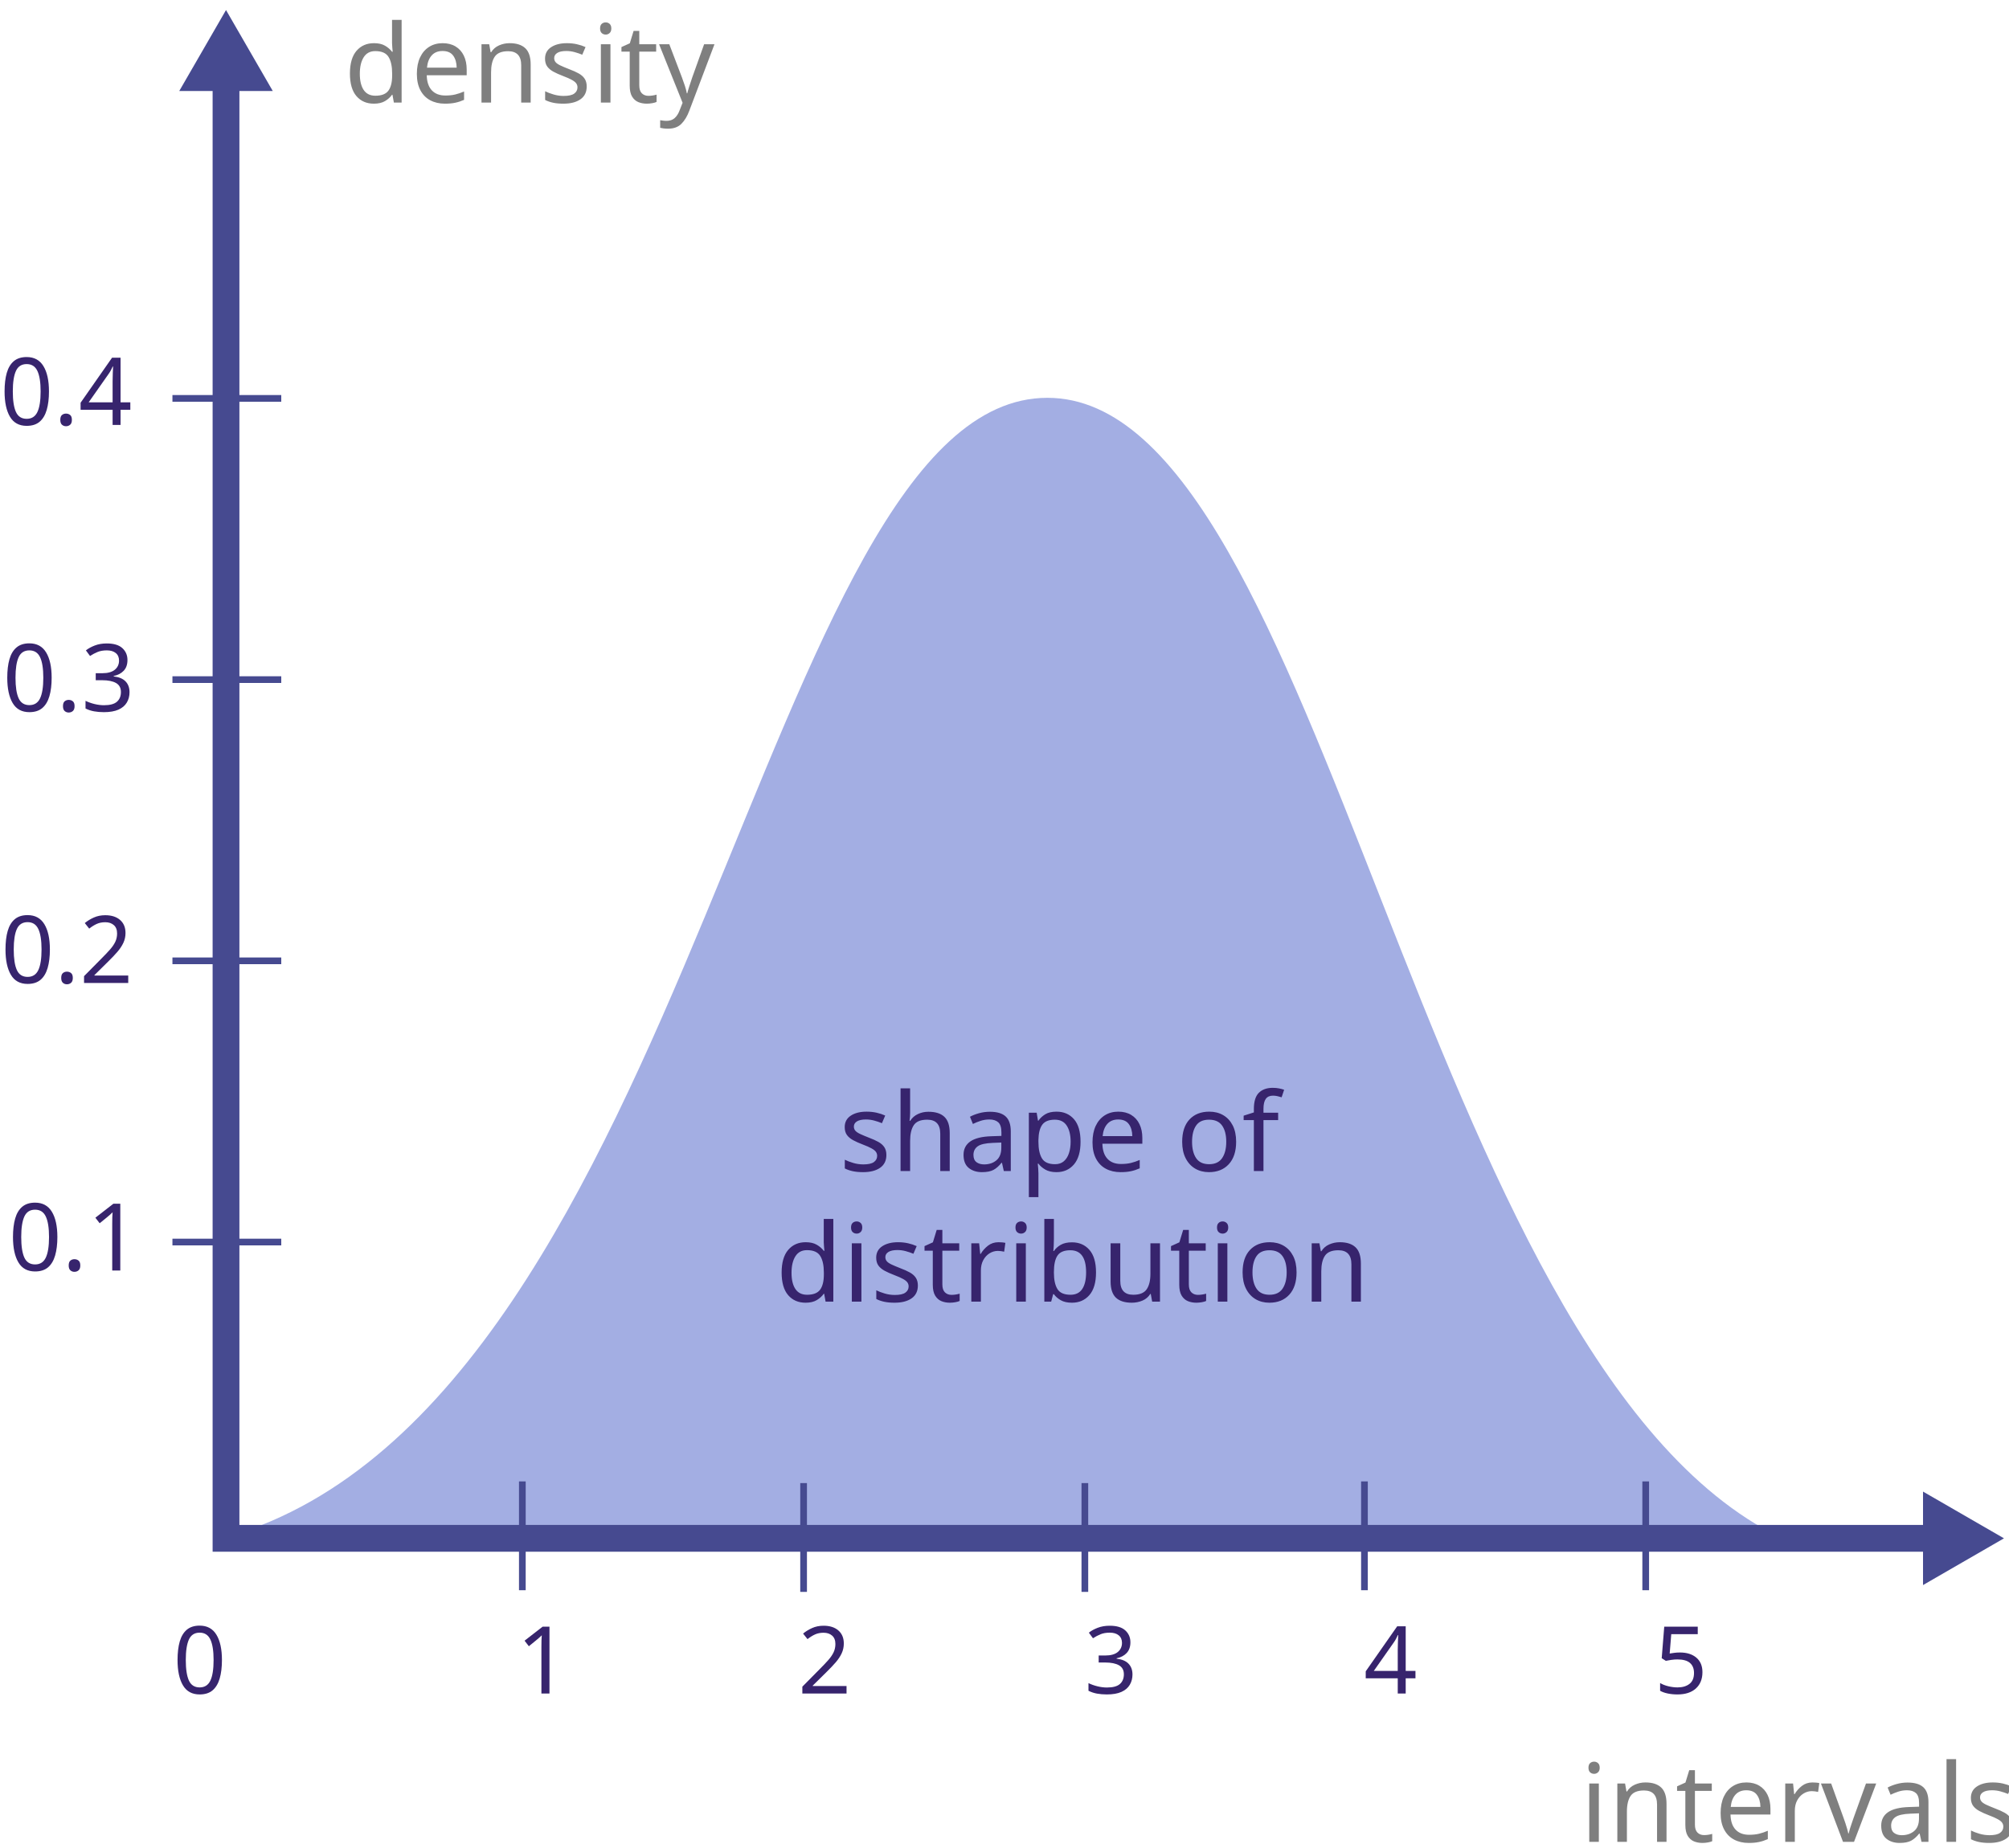
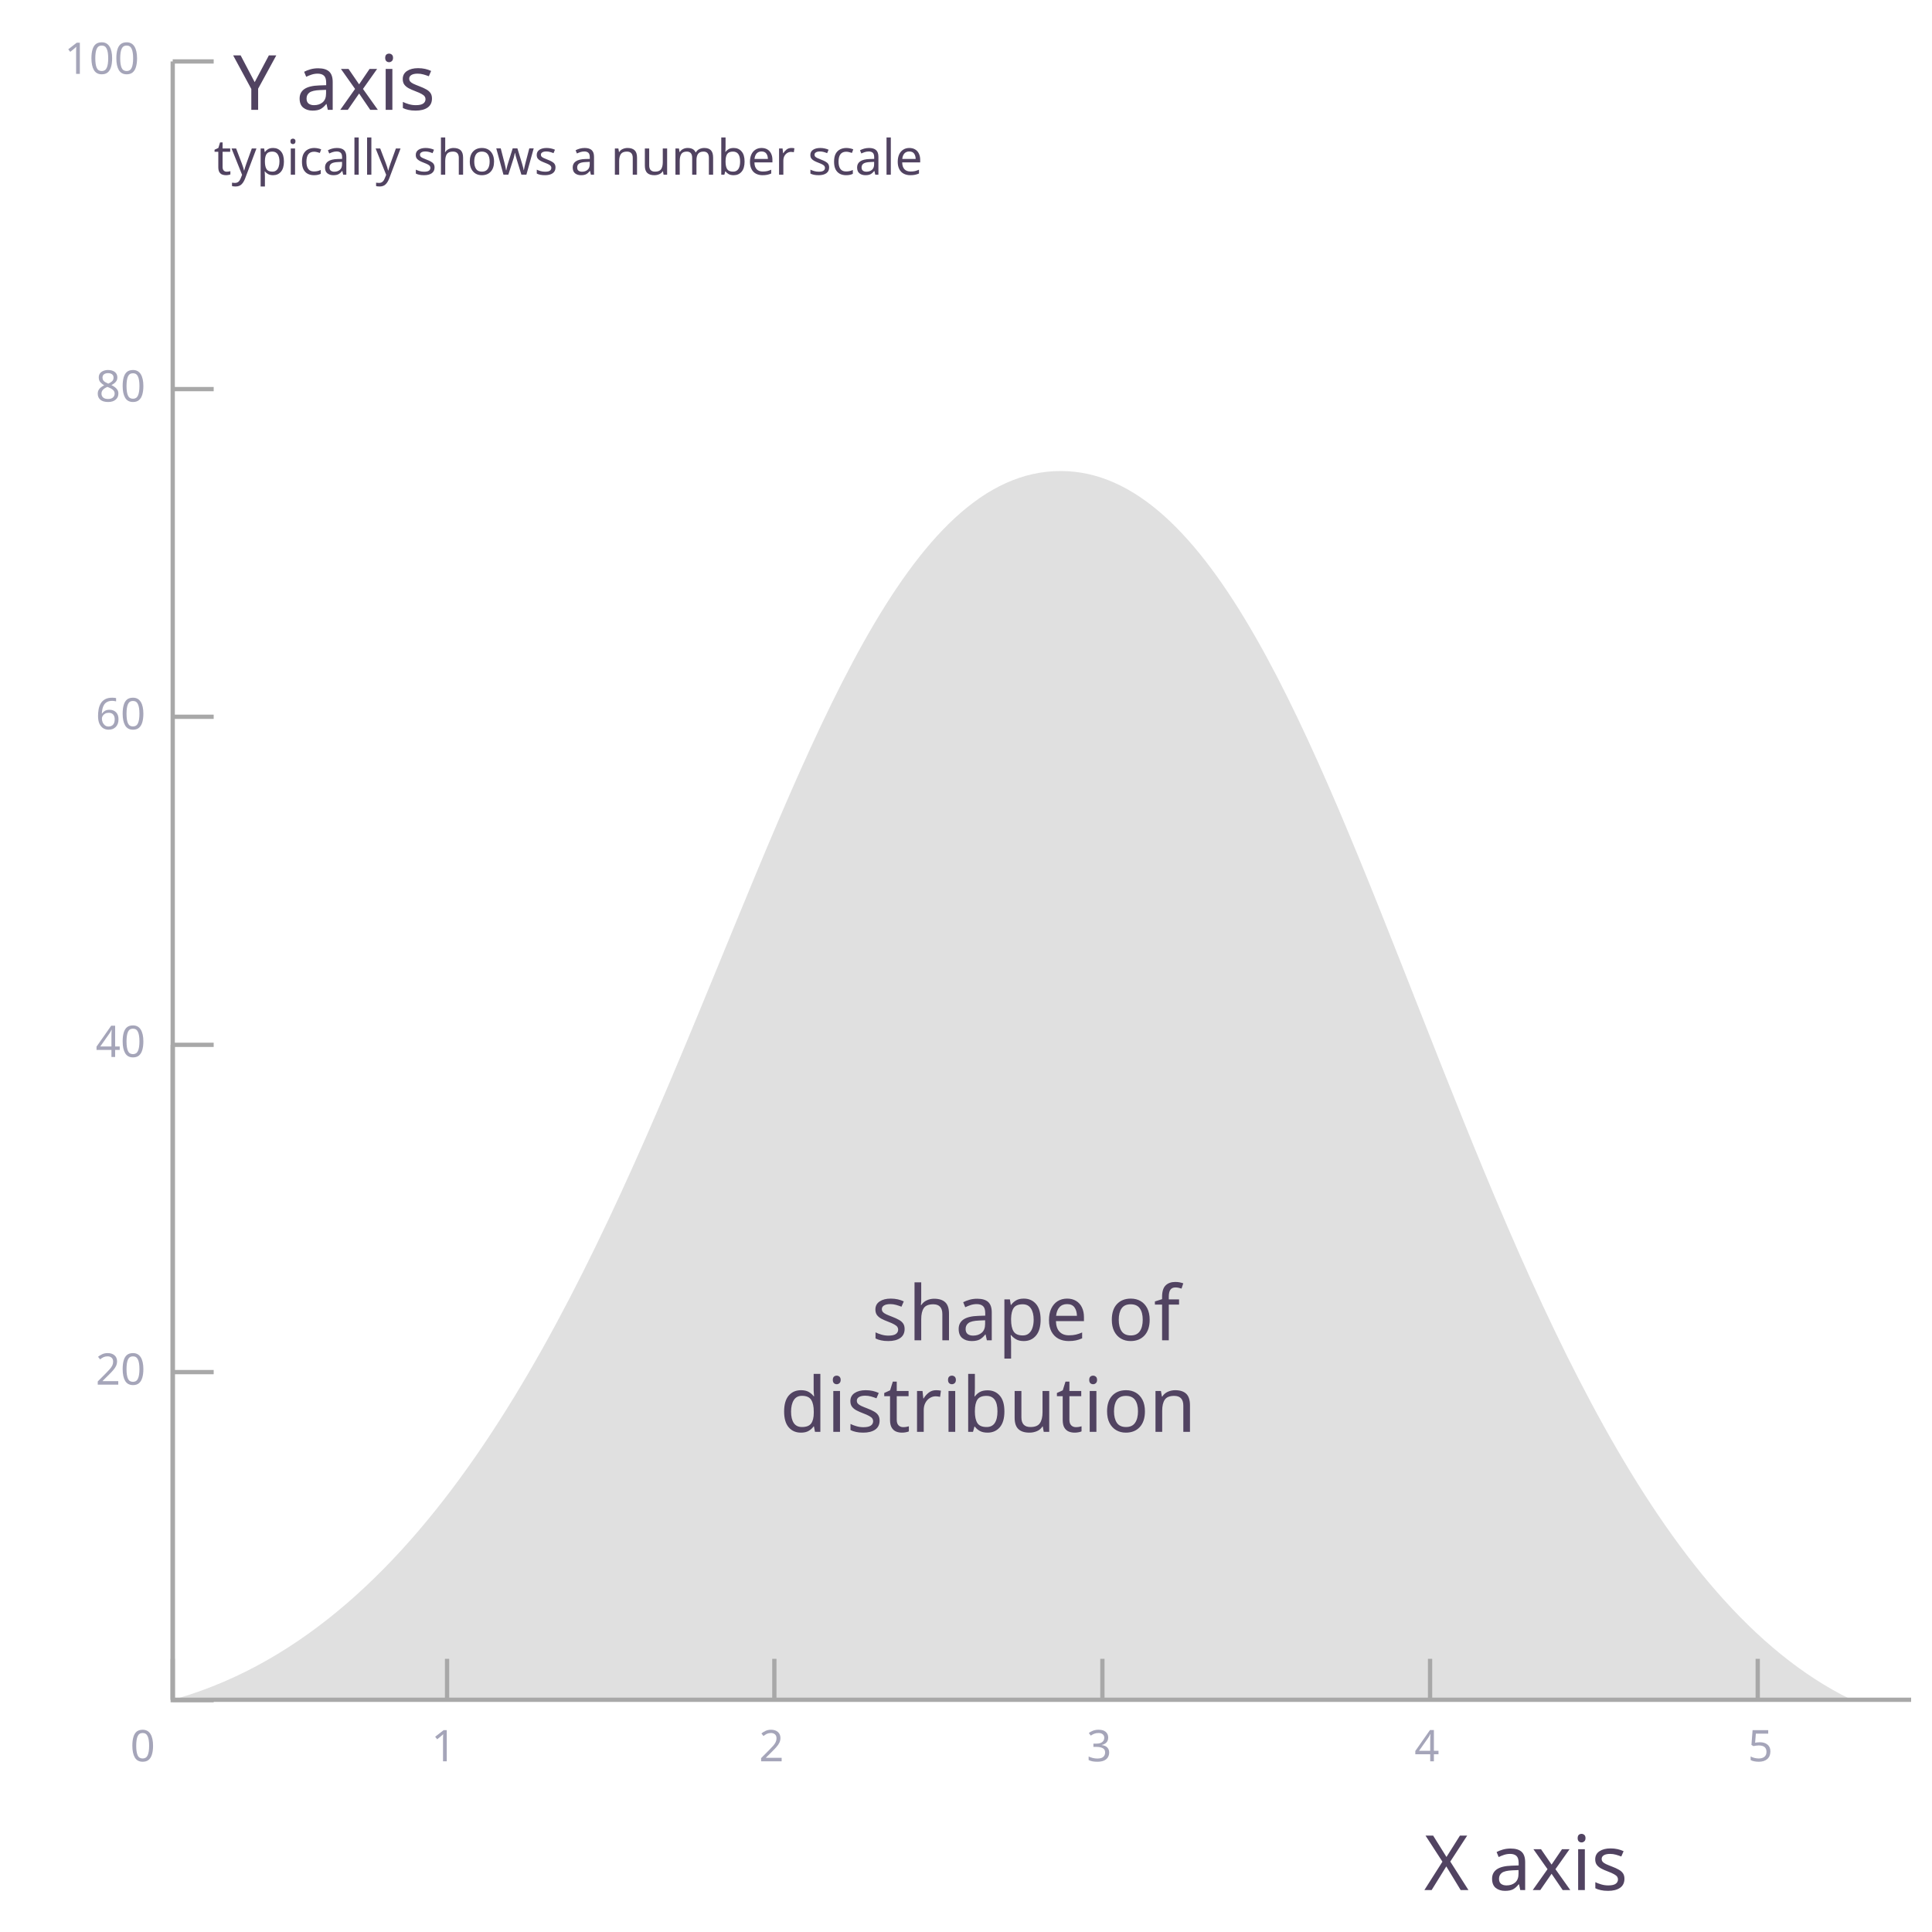
- <svg xmlns="http://www.w3.org/2000/svg" version="1.1" id="Layer_1" x="0px" y="0px" width="1200px" height="1104px" viewBox="0 0 1200 1104" enable-background="new 0 0 1200 1104" xml:space="preserve">
-   <g>
-     <path fill="#A3AEE3" d="M136.36,917.969c277.251-81.544,319.188-680.313,489.267-680.313c165.419,0,221.335,575.471,438.01,680.936   C816.674,918.592,136.36,917.969,136.36,917.969z" />
-     <g>
-       <text transform="matrix(1 0 0 1 943.7559 1100.321)" fill="#7F7F7F" font-family="'Roboto-Regular'" font-size="65px">intervals</text>
-     </g>
-     <g>
-       <text transform="matrix(1 0 0 1 501.2446 699.5889)">
-         <tspan x="0" y="0" fill="#37246D" font-family="'Roboto-Regular'" font-size="65px">shape of</tspan>
-         <tspan x="-37.943" y="78" fill="#37246D" font-family="'Roboto-Regular'" font-size="65px">distribution</tspan>
-       </text>
-     </g>
-     <g>
-       <text transform="matrix(1 0 0 1 205.4395 61.2803)" fill="#7F7F7F" font-family="'Roboto-Regular'" font-size="65px">density</text>
-     </g>
-     <g>
-       <g>
-         <polyline fill="none" stroke="#464A90" stroke-width="16" stroke-miterlimit="10" points="135,46.187 135,919 1156.813,919         " />
-         <g>
-           <polygon fill="#464A90" points="107.077,54.357 135,6 162.923,54.357     " />
-         </g>
-         <g>
-           <polygon fill="#464A90" points="1148.643,946.923 1197,919 1148.643,891.077     " />
-         </g>
-       </g>
-     </g>
-     <g>
-       <text transform="matrix(1 0 0 1 308.3457 1011.7)" fill="#37246D" font-family="'Roboto-Regular'" font-size="55.916px">1</text>
-     </g>
-     <g>
-       <text transform="matrix(1 0 0 1 103.3184 1011.7)" fill="#37246D" font-family="'Roboto-Regular'" font-size="55.916px">0</text>
-     </g>
-     <g>
-       <text transform="matrix(1 0 0 1 5.0215 759.0107)" fill="#37246D" font-family="'Roboto-Medium'" font-size="55.916px">0.1</text>
-     </g>
-     <g>
-       <text transform="matrix(1 0 0 1 476.5684 1011.7)" fill="#37246D" font-family="'Roboto-Regular'" font-size="55.916px">2</text>
-     </g>
-     <g>
-       <text transform="matrix(1 0 0 1 647.6465 1011.7)" fill="#37246D" font-family="'Roboto-Regular'" font-size="55.916px">3</text>
-     </g>
-     <g>
-       <text transform="matrix(1 0 0 1 988.0879 1011.7)" fill="#37246D" font-family="'Roboto-Regular'" font-size="55.916px">5</text>
-     </g>
-     <g>
-       <text transform="matrix(1 0 0 1 814.5957 1011.7)" fill="#37246D" font-family="'Roboto-Regular'" font-size="55.916px">4</text>
-     </g>
-     <line fill="none" stroke="#464A90" stroke-width="4" stroke-miterlimit="10" x1="103" y1="574" x2="168" y2="574" />
-     <line fill="none" stroke="#464A90" stroke-width="4" stroke-miterlimit="10" x1="103" y1="406" x2="168" y2="406" />
-     <line fill="none" stroke="#464A90" stroke-width="4" stroke-miterlimit="10" x1="103" y1="238" x2="168" y2="238" />
-     <line fill="none" stroke="#464A90" stroke-width="4" stroke-miterlimit="10" x1="103" y1="742" x2="168" y2="742" />
-     <line fill="none" stroke="#464A90" stroke-width="4" stroke-miterlimit="10" x1="312" y1="950" x2="312" y2="885" />
-     <line fill="none" stroke="#464A90" stroke-width="4" stroke-miterlimit="10" x1="480" y1="951" x2="480" y2="886" />
-     <line fill="none" stroke="#464A90" stroke-width="4" stroke-miterlimit="10" x1="648" y1="951" x2="648" y2="886" />
-     <line fill="none" stroke="#464A90" stroke-width="4" stroke-miterlimit="10" x1="815" y1="950" x2="815" y2="885" />
-     <line fill="none" stroke="#464A90" stroke-width="4" stroke-miterlimit="10" x1="983" y1="950" x2="983" y2="885" />
-     <g>
-       <text transform="matrix(1 0 0 1 0.5488 587.2373)" fill="#37246D" font-family="'Roboto-Medium'" font-size="55.916px">0.2</text>
-     </g>
-     <g>
-       <text transform="matrix(1 0 0 1 1.6035 424.8818)" fill="#37246D" font-family="'Roboto-Medium'" font-size="55.916px">0.3</text>
-     </g>
-     <g>
-       <text transform="matrix(1 0 0 1 -0.002 253.8467)" fill="#37246D" font-family="'Roboto-Medium'" font-size="55.916px">0.4</text>
-     </g>
-   </g>
+ <svg xmlns="http://www.w3.org/2000/svg" version="1.1" id="Layer_1" x="0px" y="0px" viewBox="0 0 500 500" style="enable-background:new 0 0 500 500;" xml:space="preserve">
+   <style type="text/css">
+ 	.st0{fill:#E0E0E0;}
+ 	.st1{fill:#A5A5B9;}
+ 	.st2{font-family:'RobotoMono-Regular';}
+ 	.st3{font-size:11.274px;}
+ 	.st4{fill:none;stroke:#A8A8A8;stroke-width:1.105;stroke-miterlimit:10;}
+ 	.st5{fill:#514361;}
+ 	.st6{font-size:19.73px;}
+ 	.st7{enable-background:new    ;}
+ 	.st8{font-family:'Roboto-Italic';}
+ 	.st9{font-size:12.684px;}
+ 	.st10{opacity:0.14;fill:#E0E0E0;}
+ </style>
+   <path class="st0" d="M46.1,439.5c129.4-38.1,149-317.6,228.4-317.6c77.2,0,103.3,268.6,204.5,317.9  C363.7,439.7,46.1,439.5,46.1,439.5z" />
+   <text transform="matrix(1 0 0 1 33.7056 455.8271)" class="st1 st2 st3">0</text>
+   <text transform="matrix(1 0 0 1 111.6216 455.8271)" class="st1 st2 st3">1</text>
+   <text transform="matrix(1 0 0 1 196.4292 455.8271)" class="st1 st2 st3">2</text>
+   <text transform="matrix(1 0 0 1 281.2383 455.8271)" class="st1 st2 st3">3</text>
+   <text transform="matrix(1 0 0 1 366.0449 455.8271)" class="st1 st2 st3">4</text>
+   <text transform="matrix(1 0 0 1 452.3643 455.8271)" class="st1 st2 st3">5</text>
+   <path class="st4" d="M44.7,439.9h449.9" />
+   <path class="st4" d="M44.7,439.9v-10.6" />
+   <path class="st4" d="M115.7,439.9v-10.6" />
+   <path class="st4" d="M200.4,439.9v-10.6" />
+   <path class="st4" d="M285.3,439.9v-10.6" />
+   <path class="st4" d="M370.1,439.9v-10.6" />
+   <path class="st4" d="M454.9,439.9v-10.6" />
+   <text transform="matrix(1 0 0 1 24.7476 358.3506)" class="st1 st2 st3">20</text>
+   <text transform="matrix(1 0 0 1 24.7476 273.5439)" class="st1 st2 st3">40</text>
+   <text transform="matrix(1 0 0 1 24.7476 188.7349)" class="st1 st2 st3">60</text>
+   <text transform="matrix(1 0 0 1 24.7476 103.9272)" class="st1 st2 st3">80</text>
+   <text transform="matrix(1 0 0 1 16.6646 19.1196)" class="st1 st2 st3">100</text>
+   <path class="st4" d="M44.7,439.9V15.9" />
+   <path class="st4" d="M44.7,270.4v169.6h10.6" />
+   <path class="st4" d="M44.7,355.1h10.6" />
+   <path class="st4" d="M44.7,185.5h10.6" />
+   <path class="st4" d="M44.7,270.4h10.6" />
+   <path class="st4" d="M44.7,100.7h10.6" />
+   <path class="st4" d="M44.7,15.9h10.6" />
+   <text transform="matrix(1 0 0 1 60.3364 28.4214)" class="st5 st2 st6">Y axis</text>
+   <text transform="matrix(1 0 0 1 225.5527 346.8604)" class="st7">
+     <tspan x="0" y="0" class="st5 st2 st6">shape of</tspan>
+     <tspan x="-23.7" y="23.7" class="st5 st2 st6">distribution</tspan>
+   </text>
+   <text transform="matrix(1 0 0 1 55.3247 45.2173)" class="st5 st8 st9">typically shows a number scale</text>
+   <text transform="matrix(1 0 0 1 368.5508 489.1475)" class="st5 st2 st6">X axis</text>
+   <path class="st10" d="M46.1,439.5" />
</svg>
